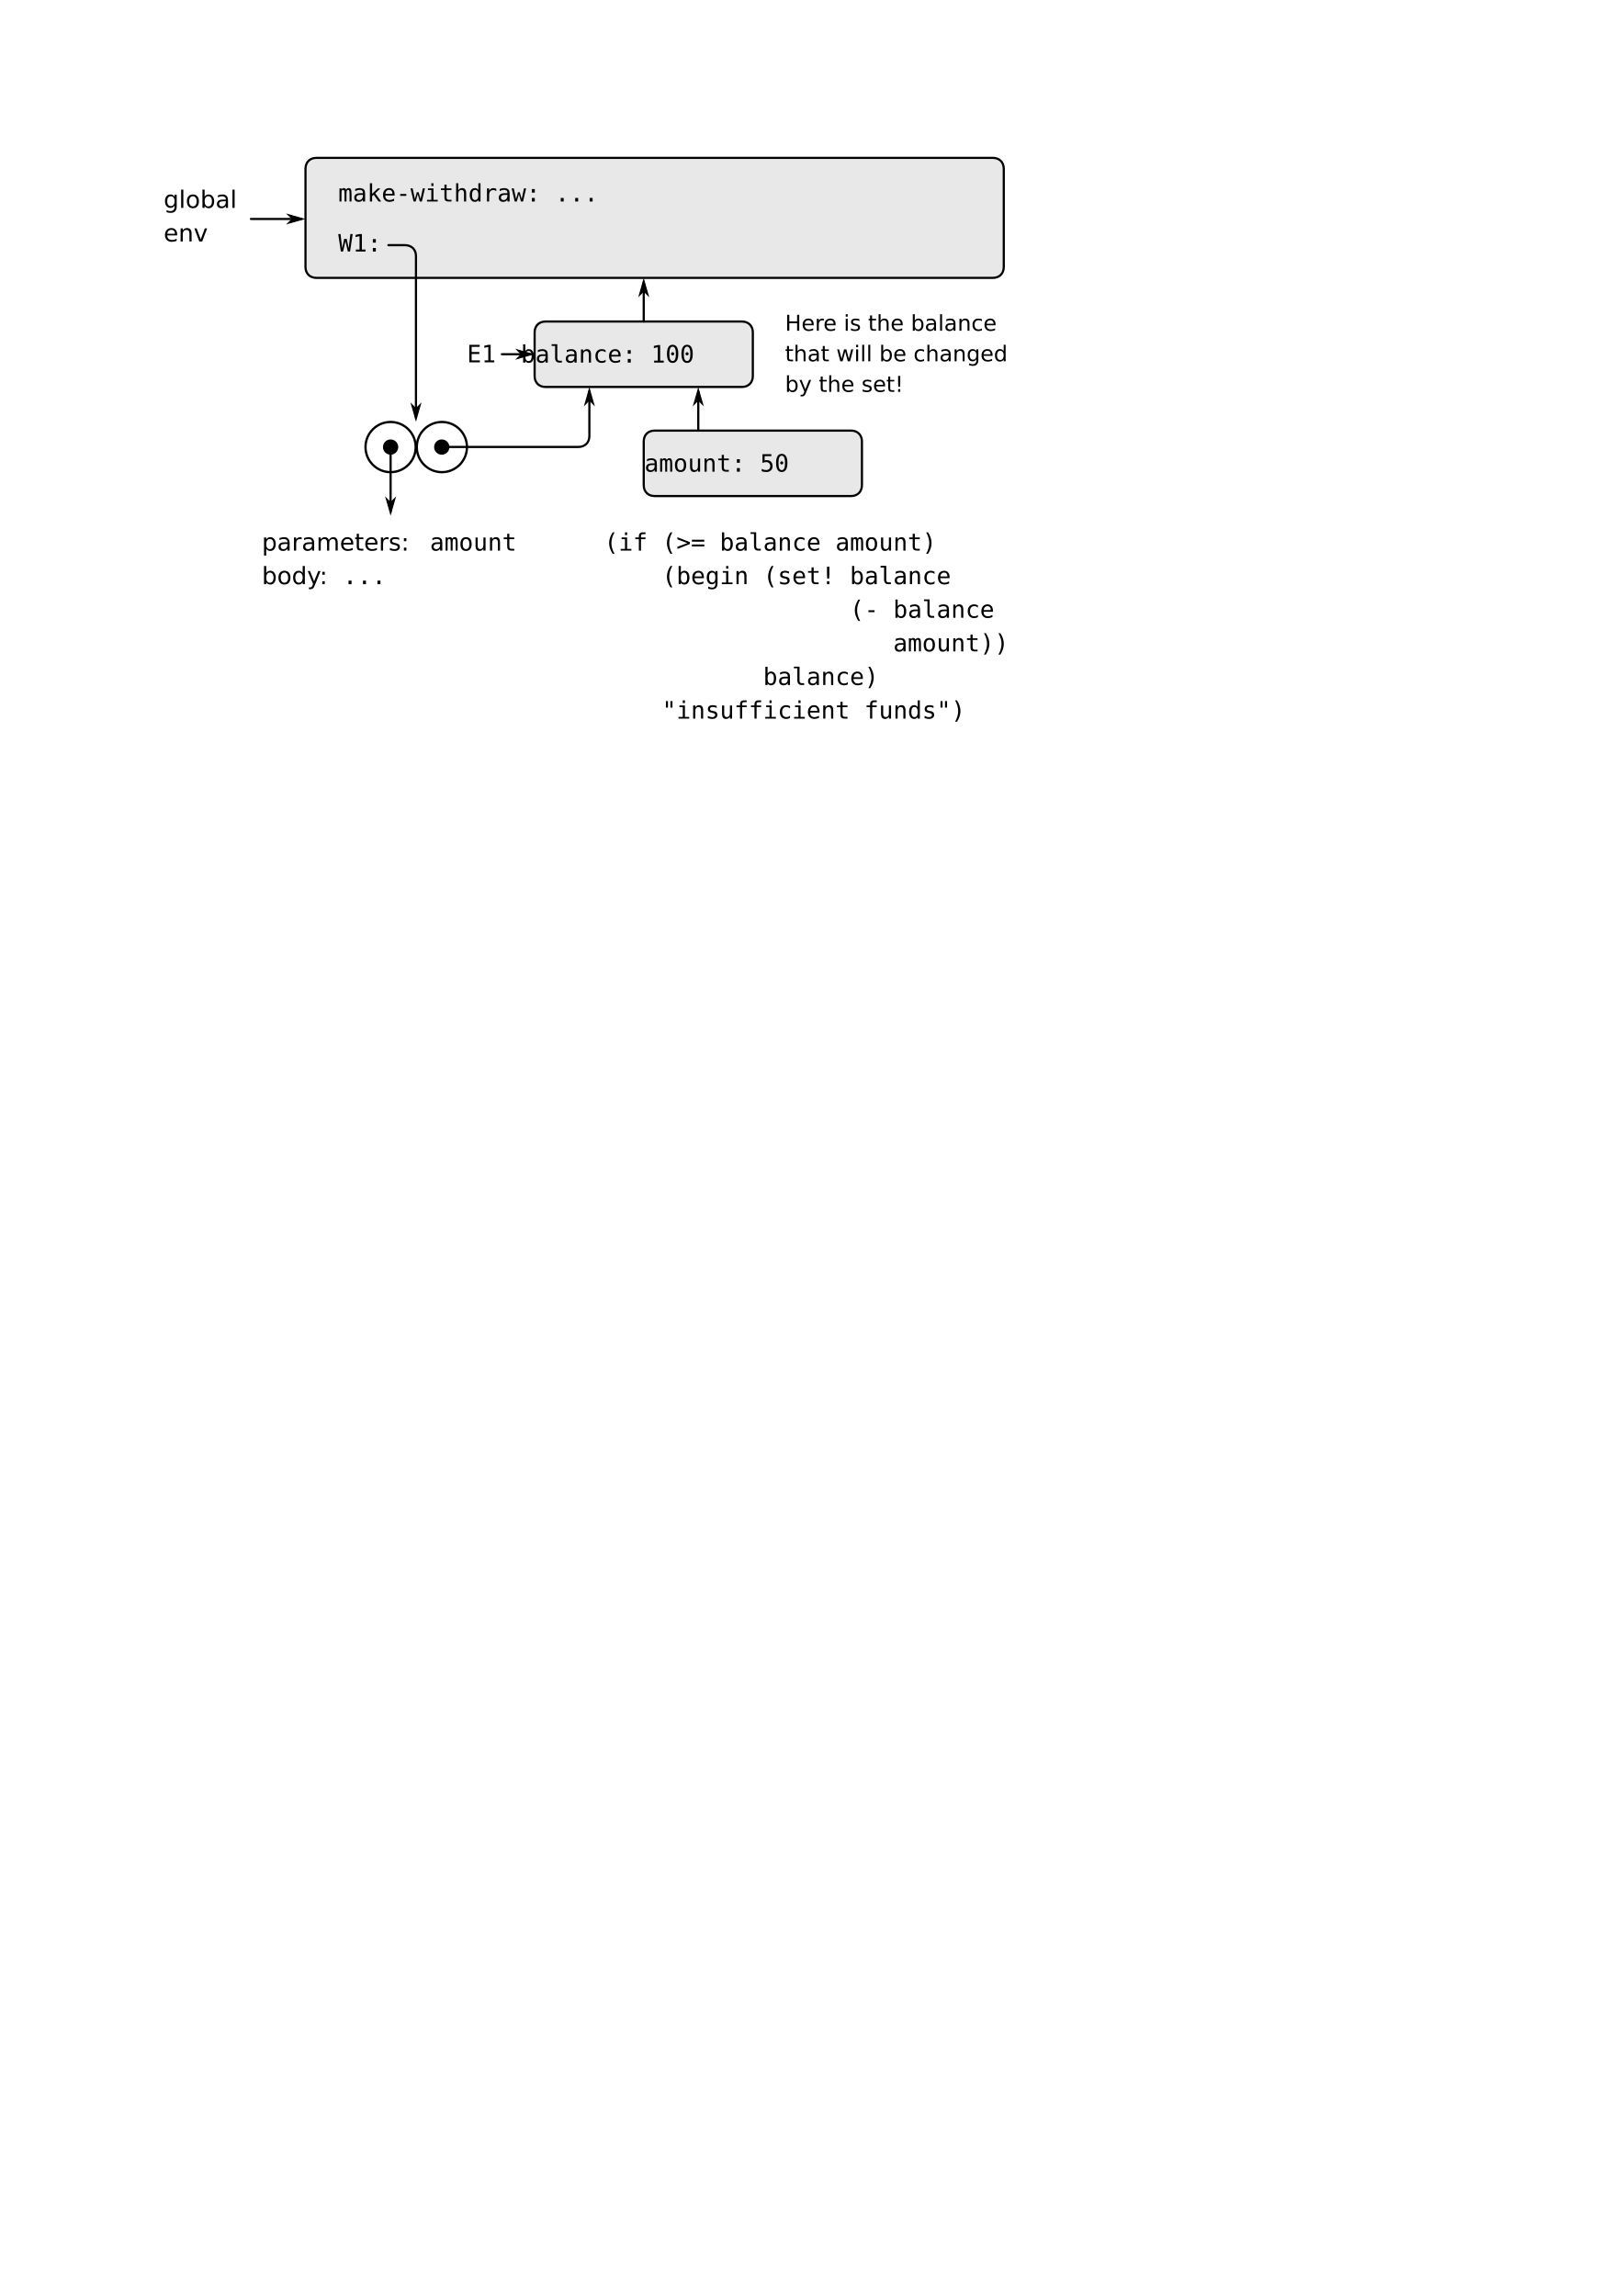
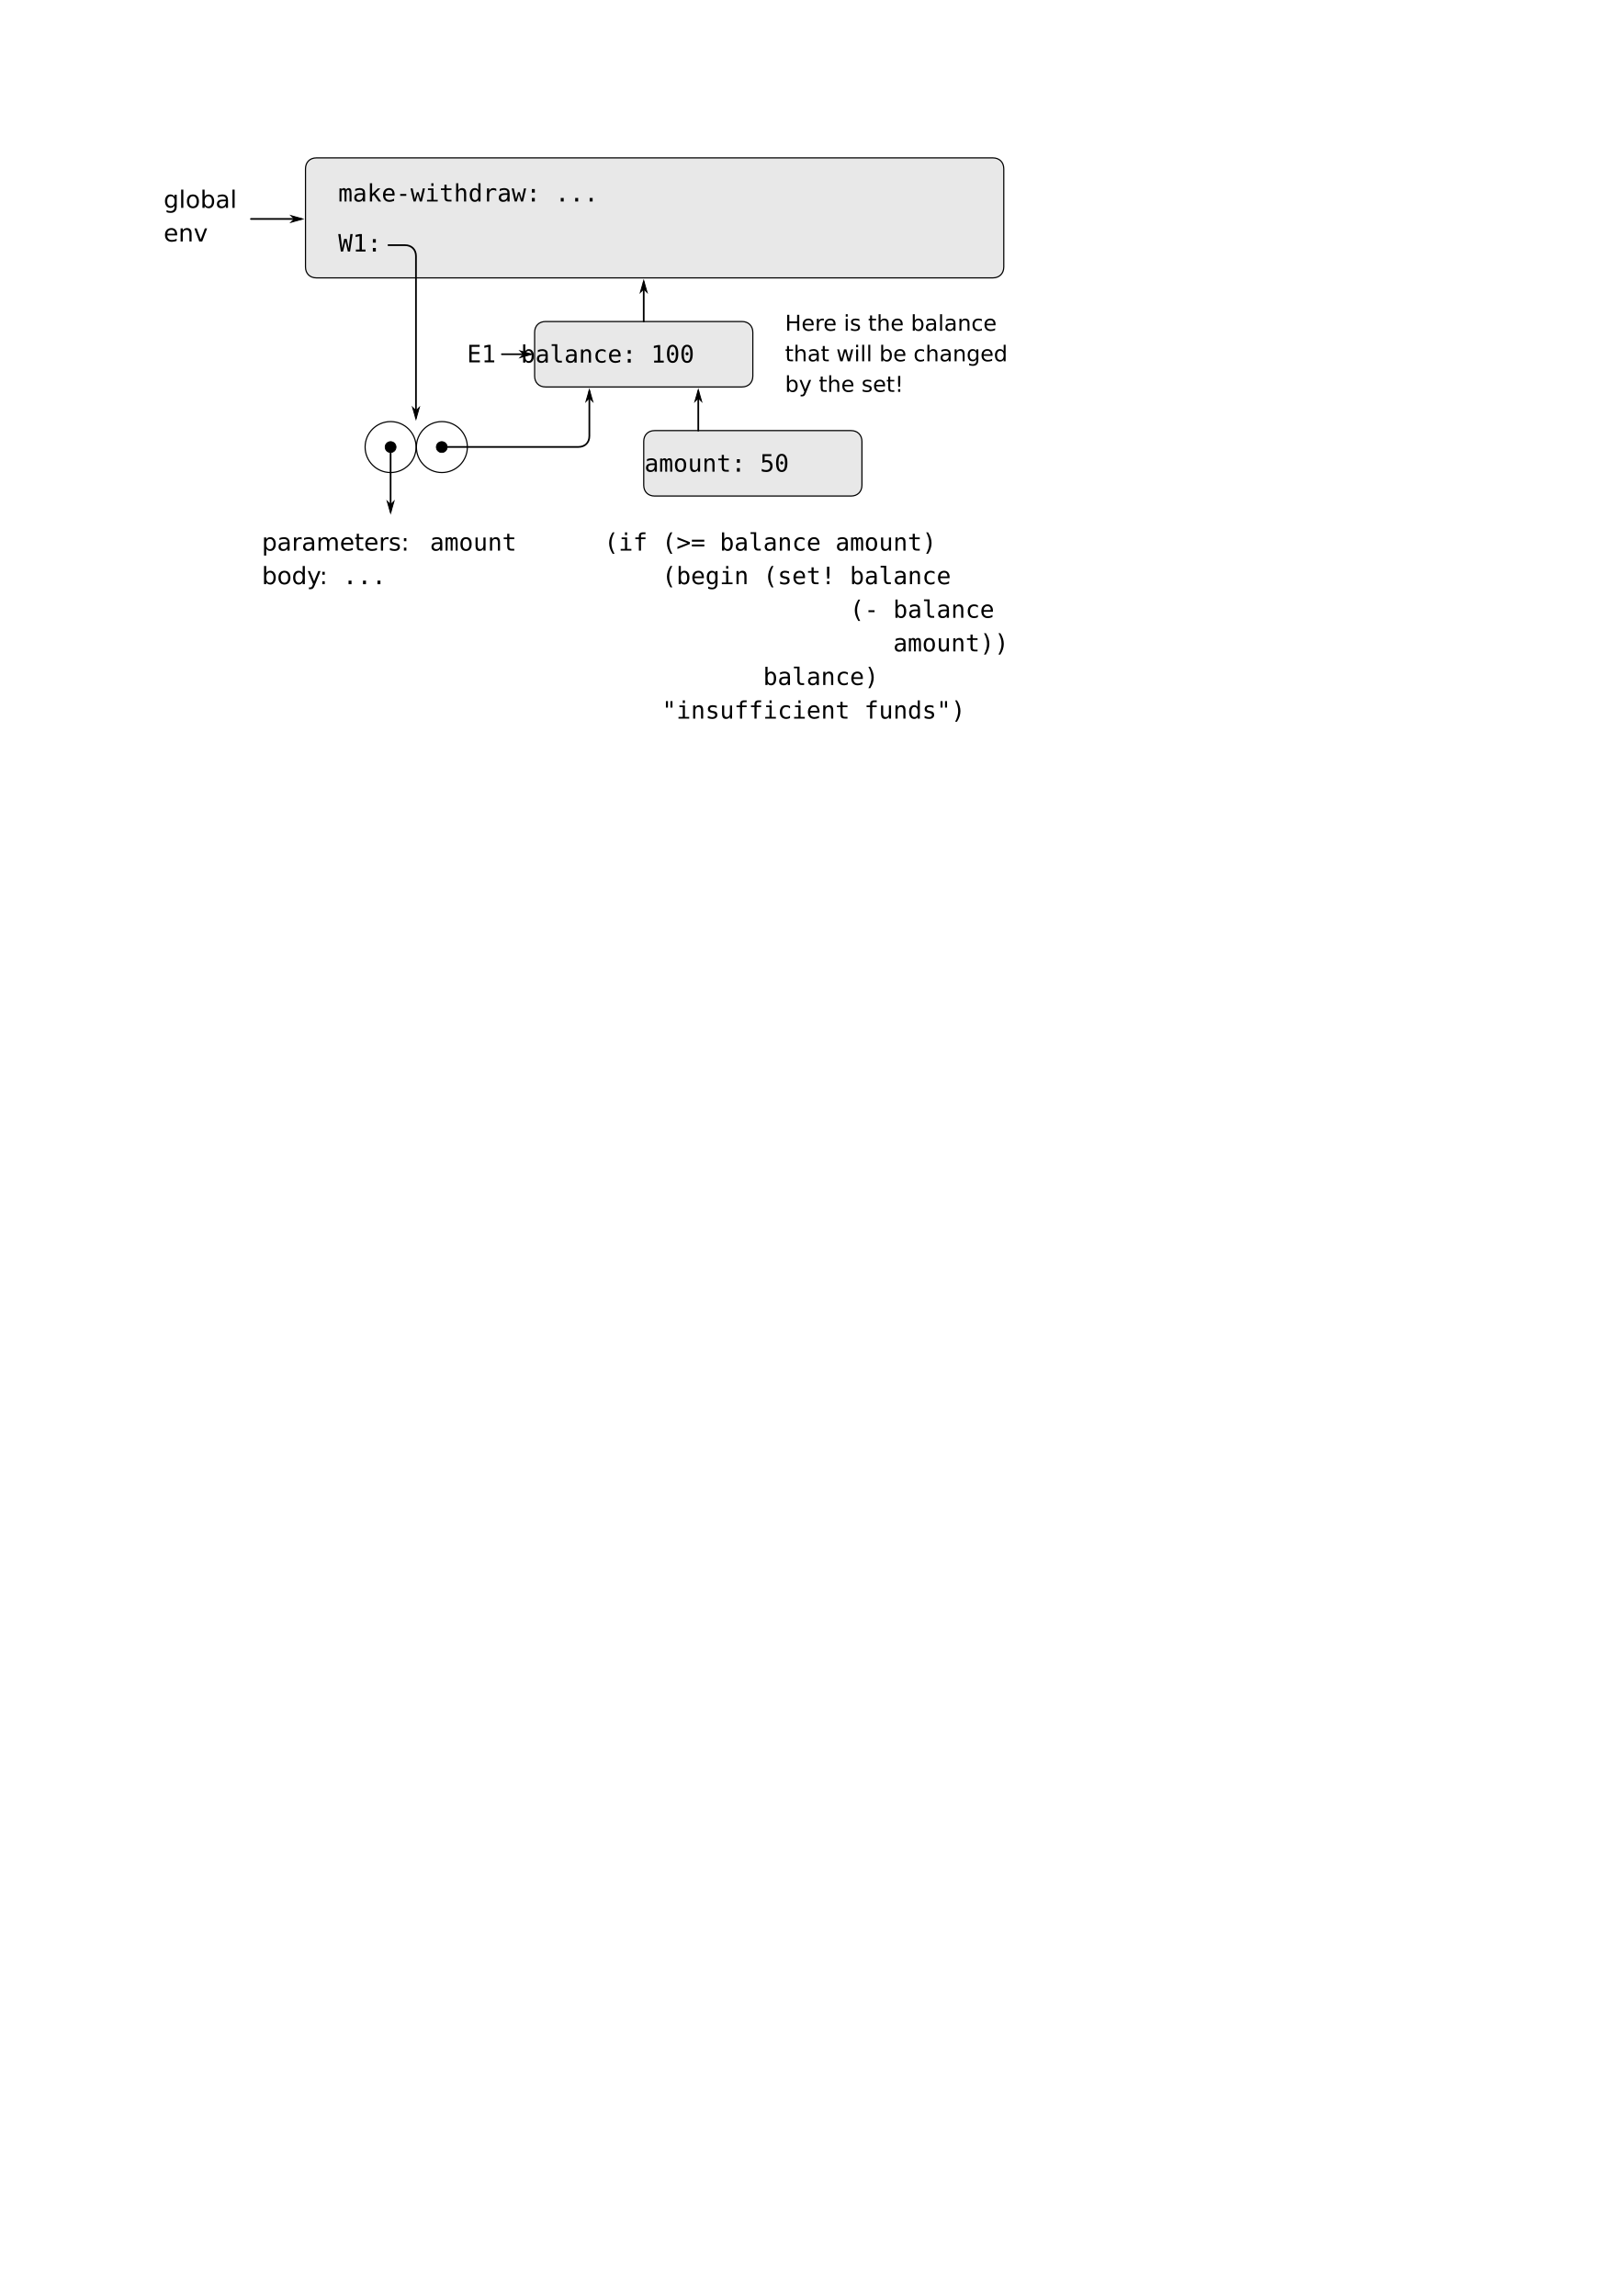
<svg xmlns="http://www.w3.org/2000/svg" width="744.094" height="1052.362" id="svg4152" version="1.1" style="display:inline">
  <defs id="defs4154">
    <marker orient="auto" refY="0" refX="0" id="Arrow1Mend-6" style="overflow:visible">
      <path id="path3809-6-2" d="M 0,0 5,-5 -12.5,0 5,5 0,0 z" style="fill-rule:evenodd;stroke:#000000;stroke-width:1pt;marker-start:none" transform="matrix(-0.4,0,0,-0.4,-4,0)" />
    </marker>
    <marker orient="auto" refY="0" refX="0" id="marker5058" style="overflow:visible">
      <path id="path5060" d="M 0,0 5,-5 -12.5,0 5,5 0,0 z" style="fill-rule:evenodd;stroke:#000000;stroke-width:1pt;marker-start:none" transform="matrix(-0.4,0,0,-0.4,-4,0)" />
    </marker>
    <marker orient="auto" refY="0" refX="0" id="marker5062" style="overflow:visible">
      <path id="path5064" d="M 0,0 5,-5 -12.5,0 5,5 0,0 z" style="fill-rule:evenodd;stroke:#000000;stroke-width:1pt;marker-start:none" transform="matrix(-0.4,0,0,-0.4,-4,0)" />
    </marker>
    <marker orient="auto" refY="0" refX="0" id="marker5066" style="overflow:visible">
      <path id="path5068" d="M 0,0 5,-5 -12.5,0 5,5 0,0 z" style="fill-rule:evenodd;stroke:#000000;stroke-width:1pt;marker-start:none" transform="matrix(-0.4,0,0,-0.4,-4,0)" />
    </marker>
    <marker orient="auto" refY="0" refX="0" id="Arrow1Mend" style="overflow:visible">
      <path id="path3809" d="M 0,0 5,-5 -12.5,0 5,5 0,0 z" style="fill-rule:evenodd;stroke:#000000;stroke-width:1pt;marker-start:none" transform="matrix(-0.4,0,0,-0.4,-4,0)" />
    </marker>
    <marker orient="auto" refY="0" refX="0" id="marker5072" style="overflow:visible">
      <path id="path5074" d="M 0,0 5,-5 -12.5,0 5,5 0,0 z" style="fill-rule:evenodd;stroke:#000000;stroke-width:1pt;marker-start:none" transform="matrix(-0.4,0,0,-0.4,-4,0)" />
    </marker>
    <marker orient="auto" refY="0" refX="0" id="Arrow1Mend-3" style="overflow:visible">
      <path id="path3809-6" d="M 0,0 5,-5 -12.5,0 5,5 0,0 z" style="fill-rule:evenodd;stroke:#000000;stroke-width:1pt;marker-start:none" transform="matrix(-0.4,0,0,-0.4,-4,0)" />
    </marker>
    <marker orient="auto" refY="0" refX="0" id="Arrow1Mend-6-4" style="overflow:visible">
      <path id="path3809-6-2-9" d="M 0,0 5,-5 -12.5,0 5,5 0,0 z" style="fill-rule:evenodd;stroke:#000000;stroke-width:1pt;marker-start:none" transform="matrix(-0.4,0,0,-0.4,-4,0)" />
    </marker>
    <marker orient="auto" refY="0" refX="0" id="Arrow1Mend-4" style="overflow:visible">
      <path id="path3809-68" d="M 0,0 5,-5 -12.5,0 5,5 0,0 z" style="fill-rule:evenodd;stroke:#000000;stroke-width:1pt;marker-start:none" transform="matrix(-0.4,0,0,-0.4,-4,0)" />
    </marker>
    <marker orient="auto" refY="0" refX="0" id="Arrow1Mend-6-9" style="overflow:visible">
      <path id="path3809-6-2-3" d="M 0,0 5,-5 -12.5,0 5,5 0,0 z" style="fill-rule:evenodd;stroke:#000000;stroke-width:1pt;marker-start:none" transform="matrix(-0.4,0,0,-0.4,-4,0)" />
    </marker>
  </defs>
  <g id="layer2" style="display:inline">
-     <path style="fill:#e8e8e8;fill-opacity:1;stroke:#000000;stroke-width:0.999;stroke-linecap:round;stroke-linejoin:round;stroke-miterlimit:4;stroke-opacity:1;stroke-dashoffset:0" d="m 145,72.362 310,0 c 3,0 5,2 5,5 l 0,45 c 0,3 -2,5 -5,5 l -310,0 c -3,0 -5,-2 -5,-5 l 0,-45 c 0,-3 2,-5 5,-5 z" id="rect5327" />
-     <path style="fill:none;stroke:#000000;stroke-width:1px;stroke-linecap:round;stroke-linejoin:round;stroke-opacity:1;marker-end:url(#Arrow1Mend)" d="m 205,204.857 60,0 c 3.089,0 5.089,-2 5.089,-5 l 0,-20.495" id="path3795" />
-     <path style="fill:none;stroke:#000000;stroke-width:1px;stroke-linecap:round;stroke-linejoin:round;stroke-opacity:1;marker-end:url(#Arrow1Mend)" d="m 178,112.362 7.536,0 c 3.089,0 5.089,2 5.089,5 l 0,74" id="path3795-5" />
-     <path style="fill:none;stroke:#000000;stroke-width:1px;stroke-linecap:round;stroke-linejoin:round;stroke-opacity:1;marker-end:url(#Arrow1Mend-6)" d="m 115,100.362 23,0" id="path4451" />
-     <path style="fill:none;stroke:#000000;stroke-width:1px;stroke-linecap:round;stroke-linejoin:round;stroke-opacity:1;marker-end:url(#Arrow1Mend-6)" d="m 179,207.411 0,27" id="path4451-5" />
-     <path style="fill:#000000;fill-opacity:1;stroke:#000000;stroke-width:2;stroke-linecap:round;stroke-linejoin:round;stroke-miterlimit:4;stroke-opacity:1;stroke-dasharray:none;stroke-dashoffset:0" id="path5407" d="m 190,179.862 a 2.5,2.5 0 1 1 -5,0 2.5,2.5 0 1 1 5,0 z" transform="translate(-8.5,25.04853)" />
-     <path transform="translate(14.94643,25.04853)" style="fill:#000000;fill-opacity:1;stroke:#000000;stroke-width:2;stroke-linecap:round;stroke-linejoin:round;stroke-miterlimit:4;stroke-opacity:1;stroke-dasharray:none;stroke-dashoffset:0" id="path5407-7" d="m 190,179.862 a 2.5,2.5 0 1 1 -5,0 2.5,2.5 0 1 1 5,0 z" />
-     <path transform="matrix(1.045454,0,0,1.045454,5.954545,16.35024)" style="fill:none;stroke:#000000;stroke-width:1;stroke-linecap:round;stroke-linejoin:round;stroke-miterlimit:4;stroke-opacity:1;stroke-dasharray:none;stroke-dashoffset:0" id="path5435-9" d="m 199,180.362 a 11,11 0 1 1 -22,0 11,11 0 1 1 22,0 z" />
-     <path transform="matrix(1.045454,0,0,1.045454,-17.54545,16.35025)" style="fill:none;stroke:#000000;stroke-width:1;stroke-linecap:round;stroke-linejoin:round;stroke-miterlimit:4;stroke-opacity:1;stroke-dasharray:none;stroke-dashoffset:0" id="path5435-9-6" d="m 199,180.362 a 11,11 0 1 1 -22,0 11,11 0 1 1 22,0 z" />
-     <path style="fill:#e8e8e8;fill-opacity:1;stroke:#000000;stroke-width:0.999;stroke-linecap:round;stroke-linejoin:round;stroke-miterlimit:4;stroke-opacity:1;stroke-dashoffset:0" d="m 250,147.362 90,0 c 3,0 5,2 5,5 l 0,20 c 0,3 -2,5 -5,5 l -90,0 c -3,0 -5,-2 -5,-5 l 0,-20 c 0,-3 2,-5 5,-5 z" id="rect5327-2" />
-     <path style="fill:none;stroke:#000000;stroke-width:1px;stroke-linecap:round;stroke-linejoin:round;stroke-opacity:1;marker-end:url(#Arrow1Mend-6)" d="m 230,162.362 13,0" id="path4451-8" />
-     <path style="fill:none;stroke:#000000;stroke-width:1px;stroke-linecap:round;stroke-linejoin:round;stroke-opacity:1;marker-end:url(#Arrow1Mend-6)" d="m 295,147.362 0,-18" id="path4451-8-3" />
-     <path style="fill:#e8e8e8;fill-opacity:1;stroke:#000000;stroke-width:0.999;stroke-linecap:round;stroke-linejoin:round;stroke-miterlimit:4;stroke-opacity:1;stroke-dashoffset:0;display:inline" d="m 300,197.362 90,0 c 3,0 5,2 5,5 l 0,20 c 0,3 -2,5 -5,5 l -90,0 c -3,0 -5,-2 -5,-5 l 0,-20 c 0,-3 2,-5 5,-5 z" id="rect5327-2-7" />
+     <path style="fill:#e8e8e8;fill-opacity:1;stroke:#000000;stroke-width:0.531;stroke-linecap:round;stroke-linejoin:round;stroke-miterlimit:4;stroke-opacity:1;stroke-dashoffset:0;stroke-dasharray:none" d="m 145,72.362 310,0 c 3,0 5,2 5,5 l 0,45 c 0,3 -2,5 -5,5 l -310,0 c -3,0 -5,-2 -5,-5 l 0,-45 c 0,-3 2,-5 5,-5 z" id="rect5327" />
+     <path style="fill:none;stroke:#000000;stroke-width:0.78;stroke-linecap:round;stroke-linejoin:round;stroke-opacity:1;marker-end:url(#Arrow1Mend);stroke-miterlimit:4;stroke-dasharray:none" d="m 205,204.857 60,0 c 3.089,0 5.089,-2 5.089,-5 l 0,-20.495" id="path3795" />
+     <path style="fill:none;stroke:#000000;stroke-width:0.78;stroke-linecap:round;stroke-linejoin:round;stroke-opacity:1;marker-end:url(#Arrow1Mend);stroke-miterlimit:4;stroke-dasharray:none" d="m 178,112.362 7.536,0 c 3.089,0 5.089,2 5.089,5 l 0,74" id="path3795-5" />
+     <path style="fill:none;stroke:#000000;stroke-width:0.78;stroke-linecap:round;stroke-linejoin:round;stroke-opacity:1;marker-end:url(#Arrow1Mend-6);stroke-miterlimit:4;stroke-dasharray:none" d="m 115,100.362 23,0" id="path4451" />
+     <path style="fill:none;stroke:#000000;stroke-width:0.78;stroke-linecap:round;stroke-linejoin:round;stroke-opacity:1;marker-end:url(#Arrow1Mend-6);stroke-miterlimit:4;stroke-dasharray:none" d="m 179,207.411 0,27" id="path4451-5" />
+     <path style="fill:#000000;fill-opacity:1;stroke:#000000;stroke-width:0.354;stroke-linecap:round;stroke-linejoin:round;stroke-miterlimit:4;stroke-opacity:1;stroke-dasharray:none;stroke-dashoffset:0" id="path5407" d="m 190,179.862 a 2.5,2.5 0 1 1 -5,0 2.5,2.5 0 1 1 5,0 z" transform="translate(-8.5,25.04853)" />
+     <path transform="translate(14.94643,25.04853)" style="fill:#000000;fill-opacity:1;stroke:#000000;stroke-width:0.354;stroke-linecap:round;stroke-linejoin:round;stroke-miterlimit:4;stroke-opacity:1;stroke-dasharray:none;stroke-dashoffset:0" id="path5407-7" d="m 190,179.862 a 2.5,2.5 0 1 1 -5,0 2.5,2.5 0 1 1 5,0 z" />
+     <path transform="matrix(1.045454,0,0,1.045454,5.954545,16.35024)" style="fill:none;stroke:#000000;stroke-width:0.508;stroke-linecap:round;stroke-linejoin:round;stroke-miterlimit:4;stroke-opacity:1;stroke-dasharray:none;stroke-dashoffset:0" id="path5435-9" d="m 199.171,180.362 a 11.171,11.171 0 1 1 -22.342,0 11.171,11.171 0 1 1 22.342,0 z" />
+     <path transform="matrix(1.045454,0,0,1.045454,-17.54545,16.35025)" style="fill:none;stroke:#000000;stroke-width:0.508;stroke-linecap:round;stroke-linejoin:round;stroke-miterlimit:4;stroke-opacity:1;stroke-dasharray:none;stroke-dashoffset:0" id="path5435-9-6" d="m 199.171,180.362 a 11.171,11.171 0 1 1 -22.342,0 11.171,11.171 0 1 1 22.342,0 z" />
+     <path style="fill:#e8e8e8;fill-opacity:1;stroke:#000000;stroke-width:0.531;stroke-linecap:round;stroke-linejoin:round;stroke-miterlimit:4;stroke-opacity:1;stroke-dashoffset:0;stroke-dasharray:none" d="m 250,147.362 90,0 c 3,0 5,2 5,5 l 0,20 c 0,3 -2,5 -5,5 l -90,0 c -3,0 -5,-2 -5,-5 l 0,-20 c 0,-3 2,-5 5,-5 z" id="rect5327-2" />
+     <path style="fill:none;stroke:#000000;stroke-width:0.78;stroke-linecap:round;stroke-linejoin:round;stroke-opacity:1;marker-end:url(#Arrow1Mend-6);stroke-miterlimit:4;stroke-dasharray:none" d="m 230,162.362 13,0" id="path4451-8" />
+     <path style="fill:none;stroke:#000000;stroke-width:0.78;stroke-linecap:round;stroke-linejoin:round;stroke-opacity:1;marker-end:url(#Arrow1Mend-6);stroke-miterlimit:4;stroke-dasharray:none" d="m 295,147.362 0,-18" id="path4451-8-3" />
+     <path style="fill:#e8e8e8;fill-opacity:1;stroke:#000000;stroke-width:0.531;stroke-linecap:round;stroke-linejoin:round;stroke-miterlimit:4;stroke-opacity:1;stroke-dashoffset:0;display:inline;stroke-dasharray:none" d="m 300,197.362 90,0 c 3,0 5,2 5,5 l 0,20 c 0,3 -2,5 -5,5 l -90,0 c -3,0 -5,-2 -5,-5 l 0,-20 c 0,-3 2,-5 5,-5 z" id="rect5327-2-7" />
  </g>
  <g id="layer3" style="display:inline">
    <text xml:space="preserve" style="font-size:11px;font-style:normal;font-variant:normal;font-weight:normal;font-stretch:normal;text-align:start;line-height:125%;letter-spacing:0px;word-spacing:0px;text-anchor:start;fill:#000000;fill-opacity:1;stroke:none;font-family:DejaVu Sans Mono;-inkscape-font-specification:DejaVu Sans Mono" x="214" y="166.076" id="text6301">
      <tspan id="tspan6303" x="214" y="166.076">E1</tspan>
    </text>
    <text xml:space="preserve" style="font-size:11px;font-style:normal;font-variant:normal;font-weight:normal;font-stretch:normal;text-align:start;line-height:125%;letter-spacing:0px;word-spacing:0px;text-anchor:start;fill:#000000;fill-opacity:1;stroke:none;font-family:DejaVu Sans Mono;-inkscape-font-specification:DejaVu Sans Mono" x="155" y="92.362" id="text5493">
      <tspan id="tspan5495" x="155" y="92.362">make-withdraw: ...</tspan>
    </text>
    <text xml:space="preserve" style="font-size:11px;font-style:normal;font-variant:normal;font-weight:normal;font-stretch:normal;text-align:start;line-height:125%;letter-spacing:0px;word-spacing:0px;text-anchor:start;fill:#000000;fill-opacity:1;stroke:none;font-family:DejaVu Sans Mono;-inkscape-font-specification:DejaVu Sans Mono" x="155" y="115.291" id="text5473">
      <tspan id="tspan5475" x="155" y="115.291">W1:</tspan>
    </text>
    <text xml:space="preserve" style="font-size:11px;font-style:normal;font-variant:normal;font-weight:normal;font-stretch:normal;text-align:start;line-height:140%;letter-spacing:0px;word-spacing:0px;text-anchor:start;fill:#000000;fill-opacity:1;stroke:none;font-family:DejaVu Sans Mono;-inkscape-font-specification:DejaVu Sans Mono" x="75" y="95.281" id="text5477">
      <tspan id="tspan5479" x="75" y="95.281" style="font-style:normal;font-variant:normal;font-weight:normal;font-stretch:normal;line-height:140%;font-family:DejaVu Sans;-inkscape-font-specification:DejaVu Sans">global</tspan>
      <tspan x="75" y="110.681" style="font-style:normal;font-variant:normal;font-weight:normal;font-stretch:normal;line-height:140%;font-family:DejaVu Sans;-inkscape-font-specification:DejaVu Sans" id="tspan5507">env</tspan>
    </text>
    <text xml:space="preserve" style="font-size:11px;font-style:normal;font-variant:normal;font-weight:normal;font-stretch:normal;text-align:center;line-height:125%;letter-spacing:0px;word-spacing:0px;text-anchor:middle;fill:#000000;fill-opacity:1;stroke:none;font-family:DejaVu Sans Mono;-inkscape-font-specification:DejaVu Sans Mono" x="295" y="166.187" id="text6297">
      <tspan id="tspan6299" x="295" y="166.187">balance: 100</tspan>
    </text>
    <text xml:space="preserve" style="font-size:11px;font-style:normal;font-variant:normal;font-weight:normal;font-stretch:normal;text-align:start;line-height:140%;letter-spacing:0px;word-spacing:0px;text-anchor:start;fill:#000000;fill-opacity:1;stroke:none;font-family:DejaVu Sans;-inkscape-font-specification:Sans" x="120" y="252.362" id="text5497">
      <tspan id="tspan5499" x="120" y="252.362">parameters:  <tspan style="font-style:normal;font-variant:normal;font-weight:normal;font-stretch:normal;line-height:140%;font-family:DejaVu Sans Mono;-inkscape-font-specification:DejaVu Sans Mono" id="tspan5868" dx="2.5">amount</tspan>
      </tspan>
      <tspan x="120" y="267.762" id="tspan5914" style="font-style:normal;font-variant:normal;font-weight:normal;font-stretch:normal;line-height:140%;font-family:DejaVu Sans;-inkscape-font-specification:Sans">body:  <tspan style="font-style:normal;font-variant:normal;font-weight:normal;font-stretch:normal;line-height:140%;font-family:DejaVu Sans Mono;-inkscape-font-specification:DejaVu Sans Mono" id="tspan5503">...</tspan>
      </tspan>
    </text>
-     <path style="fill:none;stroke:#000000;stroke-width:1px;stroke-linecap:round;stroke-linejoin:round;stroke-opacity:1;marker-end:url(#Arrow1Mend-6)" d="m 320,197.362 0,-18" id="path4451-8-3-0" />
+     <path style="fill:none;stroke:#000000;stroke-width:0.78;stroke-linecap:round;stroke-linejoin:round;stroke-opacity:1;marker-end:url(#Arrow1Mend-6);stroke-miterlimit:4;stroke-dasharray:none" d="m 320,197.362 0,-18" id="path4451-8-3-0" />
    <text xml:space="preserve" style="font-size:11px;font-style:normal;font-variant:normal;font-weight:normal;font-stretch:normal;text-align:center;line-height:125%;letter-spacing:0px;word-spacing:0px;text-anchor:middle;fill:#000000;fill-opacity:1;stroke:none;font-family:DejaVu Sans Mono;-inkscape-font-specification:DejaVu Sans Mono" x="345" y="216.187" id="text6297-8">
      <tspan id="tspan6299-8" x="345" y="216.187">amount: 50</tspan>
    </text>
    <text xml:space="preserve" style="font-size:11px;font-style:normal;font-variant:normal;font-weight:normal;font-stretch:normal;text-align:start;line-height:140%;letter-spacing:0px;word-spacing:0px;text-anchor:start;fill:#000000;fill-opacity:1;stroke:none;font-family:DejaVu Sans;-inkscape-font-specification:DejaVu Sans" x="359.747" y="151.605" id="text6205">
      <tspan id="tspan6207" x="359.747" y="151.605" style="font-size:10px;line-height:140%">Here is the balance</tspan>
      <tspan x="359.747" y="165.605" id="tspan6209" style="font-size:10px;line-height:140%">that will be changed</tspan>
      <tspan x="359.747" y="179.605" id="tspan6211" style="font-size:10px;line-height:140%">by the set!</tspan>
    </text>
    <text xml:space="preserve" style="font-size:11px;font-style:normal;font-variant:normal;font-weight:normal;font-stretch:normal;text-align:start;line-height:140%;letter-spacing:0px;word-spacing:0px;text-anchor:start;fill:#000000;fill-opacity:1;stroke:none;font-family:DejaVu Sans Mono;-inkscape-font-specification:DejaVu Sans Mono" x="276.862" y="252.362" id="text6213">
      <tspan id="tspan6215" x="276.862" y="252.362">(if (&gt;= balance amount)</tspan>
      <tspan x="276.862" y="267.762" id="tspan6217">    (begin (set! balance </tspan>
      <tspan x="276.862" y="283.162" id="tspan6223">                 (- balance </tspan>
      <tspan x="276.862" y="298.562" id="tspan6225">                    amount))</tspan>
      <tspan x="276.862" y="313.962" id="tspan6219">           balance)</tspan>
      <tspan x="276.862" y="329.362" id="tspan6221">    "insufficient funds")</tspan>
    </text>
  </g>
</svg>
